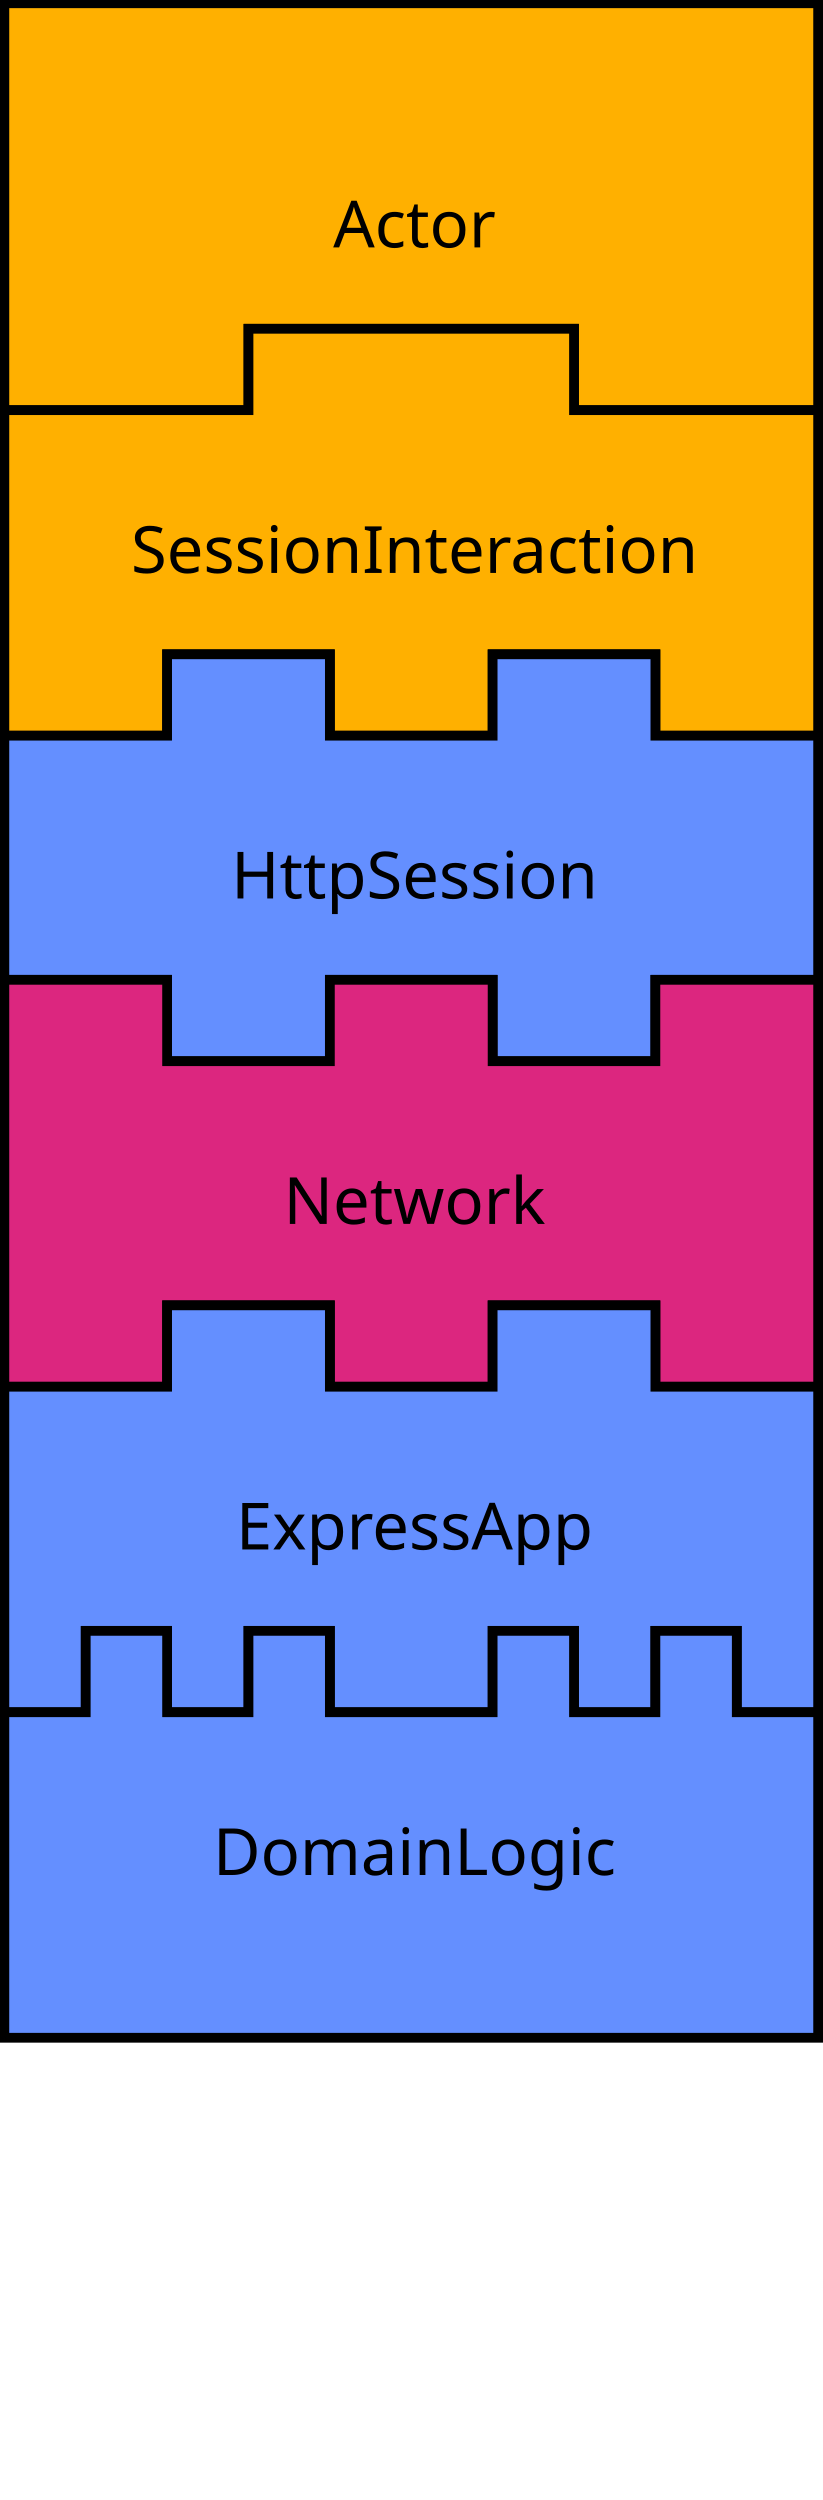
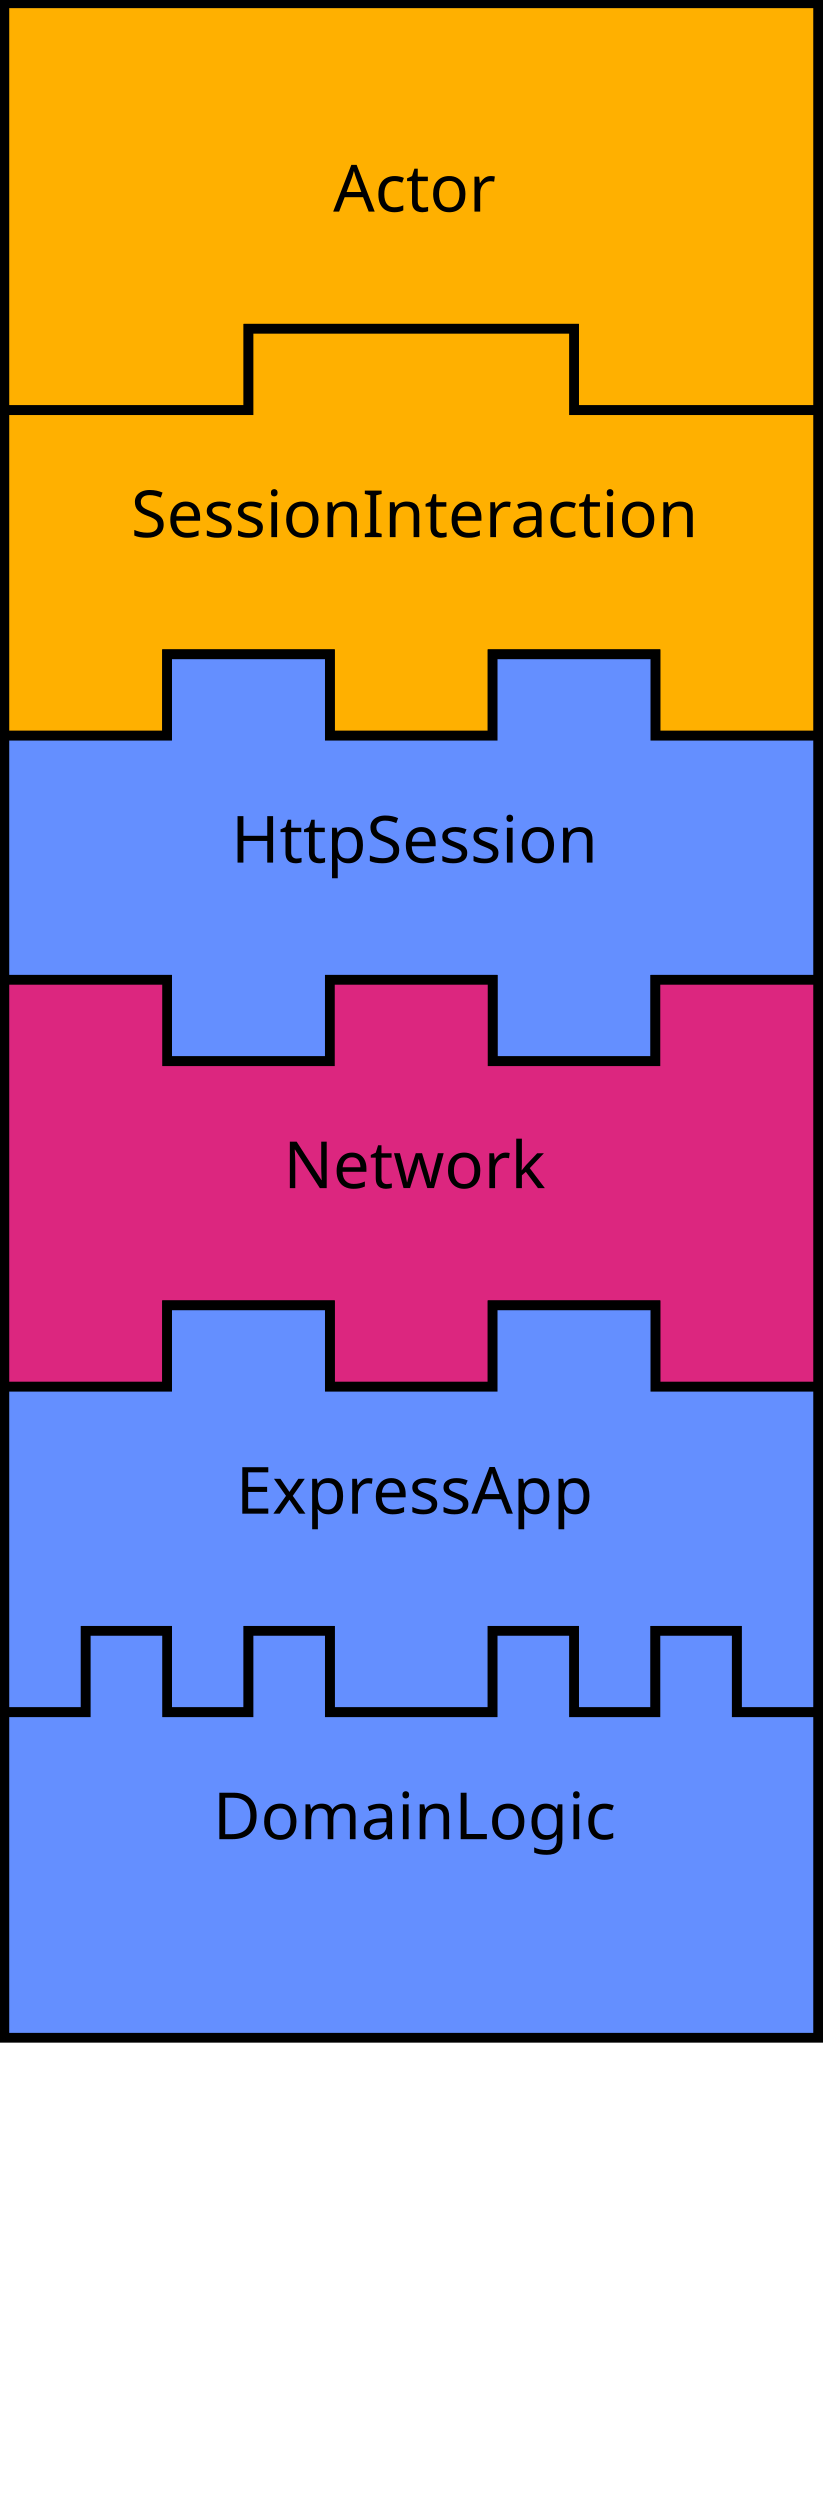
<svg xmlns="http://www.w3.org/2000/svg" viewBox="-2 -2 504 1536" width="506" height="1538">
  <defs>
    <style type="text/css">
text {
  font-size: 40px;
  font-family: sans-serif;
  fill: #000000;
}

path {
  stroke: #000000;
  stroke-width: 6px;
}

/*
IBM palette for colour-blind people
https://davidmathlogic.com/colorblind/#%23648FFF-%23785EF0-%23DC267F-%23FE6100-%23FFB000
*/

.test {
  fill: #FFB000;
}

.infrastructure {
  fill: #DC267F;
}

.production {
  fill: #648FFF;
}

    </style>
  </defs>
  <g transform="translate(0, 0)" class="test">
    <path stroke="#000000" stroke-width="4" d="M 0 0 l 50 0 l 50 0 l 50 0 l 50 0 l 50 0 l 50 0 l 50 0 l 50 0 l 50 0 l 50 0 l 0 50 l 0 150 l 0 50 l -50 0 l -50 0 l -50 0 l 0 -50 l -50 0 l -50 0 l -50 0 l -50 0 l 0 50 l -50 0 l -50 0 l -50 0 z" />
-     <text x="50%" y="150" alignment-baseline="middle" text-anchor="middle">Actor</text>
+     <text x="50%" y="128" alignment-baseline="middle" text-anchor="middle">Actor</text>
  </g>
  <g transform="translate(0, 200)" class="test">
    <path stroke="#000000" stroke-width="4" d="M 0 50 l 50 0 l 50 0 l 50 0 l 0 -50 l 50 0 l 50 0 l 50 0 l 50 0 l 0 50 l 50 0 l 50 0 l 50 0 l 0 150 l 0 50 l -50 0 l -50 0 l 0 -50 l -50 0 l -50 0 l 0 50 l -50 0 l -50 0 l 0 -50 l -50 0 l -50 0 l 0 50 l -50 0 l -50 0 z" />
-     <text x="50%" y="150" alignment-baseline="middle" text-anchor="middle">SessionInteraction</text>
+     <text x="50%" y="128" alignment-baseline="middle" text-anchor="middle">SessionInteraction</text>
  </g>
  <g transform="translate(0, 400)" class="production">
    <path stroke="#000000" stroke-width="4" d="M 0 50 l 50 0 l 50 0 l 0 -50 l 50 0 l 50 0 l 0 50 l 50 0 l 50 0 l 0 -50 l 50 0 l 50 0 l 0 50 l 50 0 l 50 0 l 0 150 l -50 0 l -50 0 l 0 50 l -50 0 l -50 0 l 0 -50 l -50 0 l -50 0 l 0 50 l -50 0 l -50 0 l 0 -50 l -50 0 l -50 0 z" />
-     <text x="50%" y="150" alignment-baseline="middle" text-anchor="middle">HttpSession</text>
+     <text x="50%" y="128" alignment-baseline="middle" text-anchor="middle">HttpSession</text>
  </g>
  <g transform="translate(0, 600)" class="infrastructure">
    <path stroke="#000000" stroke-width="4" d="M 0 0 l 50 0 l 50 0 l 0 50 l 50 0 l 50 0 l 0 -50 l 50 0 l 50 0 l 0 50 l 50 0 l 50 0 l 0 -50 l 50 0 l 50 0 l 0 50 l 0 150 l 0 50 l -50 0 l -50 0 l 0 -50 l -50 0 l -50 0 l 0 50 l -50 0 l -50 0 l 0 -50 l -50 0 l -50 0 l 0 50 l -50 0 l -50 0 z" />
-     <text x="50%" y="150" alignment-baseline="middle" text-anchor="middle">Network</text>
+     <text x="50%" y="128" alignment-baseline="middle" text-anchor="middle">Network</text>
  </g>
  <g transform="translate(0, 800)" class="production">
    <path stroke="#000000" stroke-width="4" d="M 0 50 l 50 0 l 50 0 l 0 -50 l 50 0 l 50 0 l 0 50 l 50 0 l 50 0 l 0 -50 l 50 0 l 50 0 l 0 50 l 50 0 l 50 0 l 0 150 l 0 50 l -50 0 l 0 -50 l -50 0 l 0 50 l -50 0 l 0 -50 l -50 0 l 0 50 l -50 0 l -50 0 l 0 -50 l -50 0 l 0 50 l -50 0 l 0 -50 l -50 0 l 0 50 l -50 0 z" />
-     <text x="50%" y="150" alignment-baseline="middle" text-anchor="middle">ExpressApp</text>
+     <text x="50%" y="128" alignment-baseline="middle" text-anchor="middle">ExpressApp</text>
  </g>
  <g transform="translate(0, 1000)" class="production">
    <path stroke="#000000" stroke-width="4" d="M 0 50 l 50 0 l 0 -50 l 50 0 l 0 50 l 50 0 l 0 -50 l 50 0 l 0 50 l 50 0 l 50 0 l 0 -50 l 50 0 l 0 50 l 50 0 l 0 -50 l 50 0 l 0 50 l 50 0 l 0 150 l 0 50 l -50 0 l -50 0 l -50 0 l -50 0 l -50 0 l -50 0 l -50 0 l -50 0 l -50 0 l -50 0 z" />
-     <text x="50%" y="150" alignment-baseline="middle" text-anchor="middle">DomainLogic</text>
+     <text x="50%" y="128" alignment-baseline="middle" text-anchor="middle">DomainLogic</text>
  </g>
</svg>
